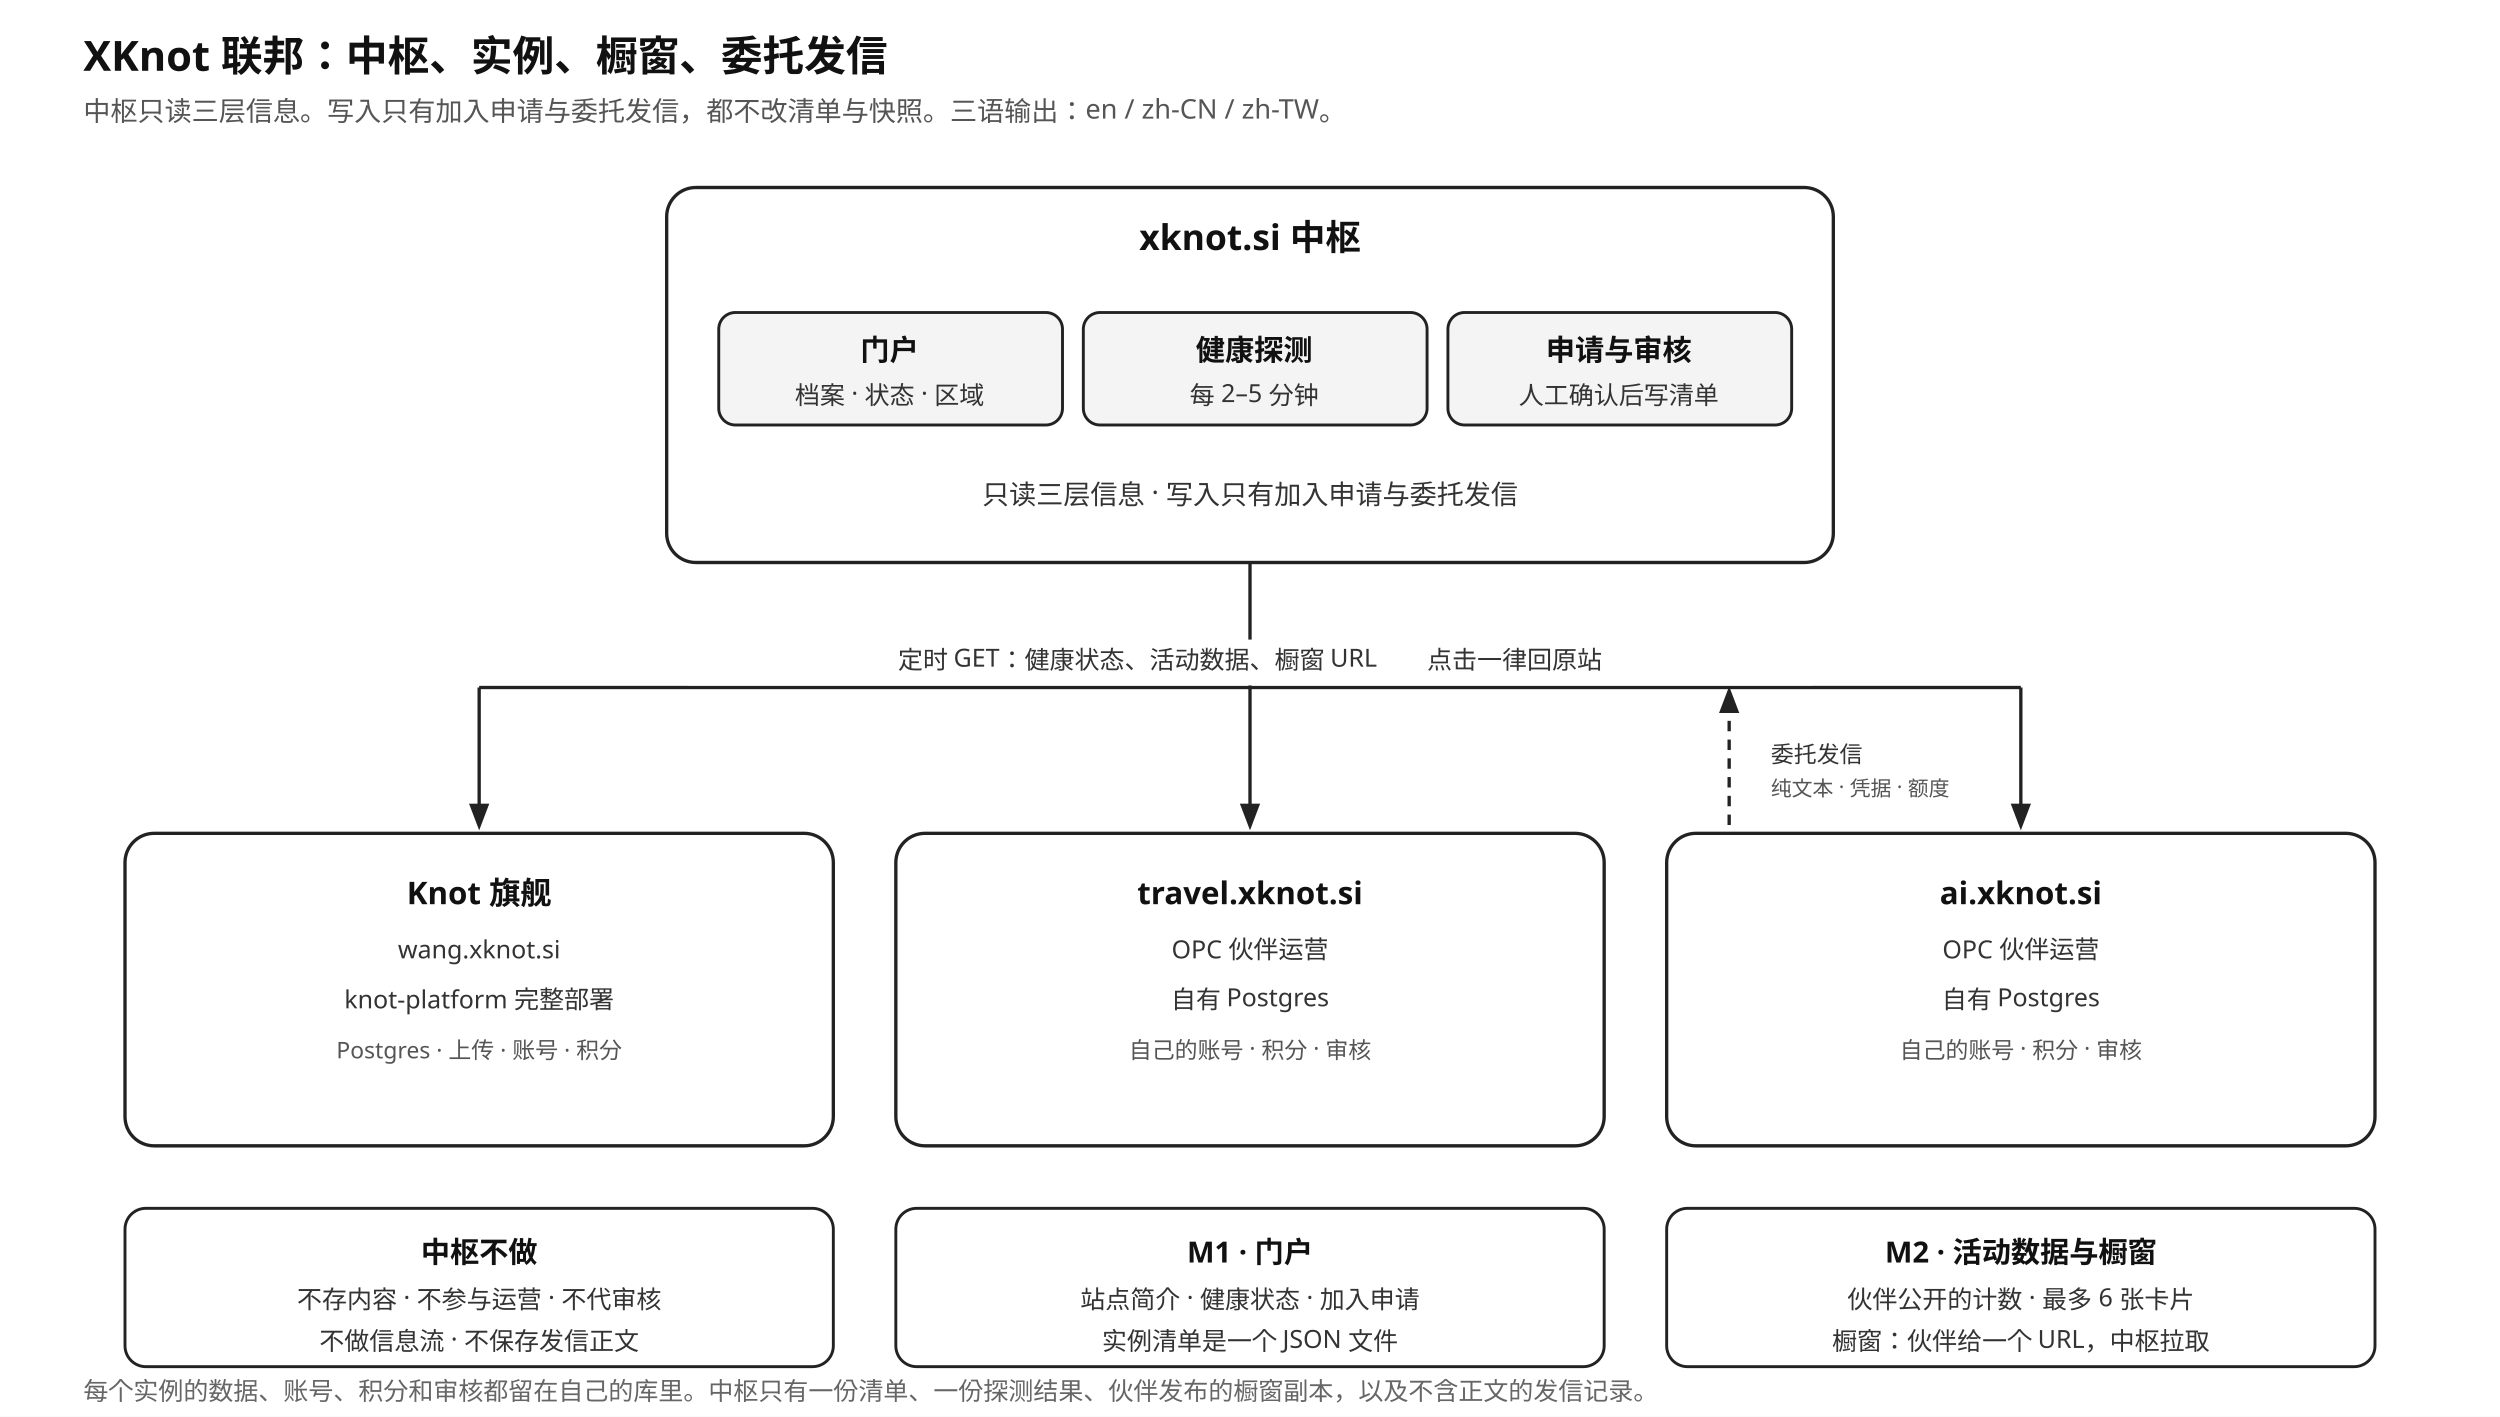
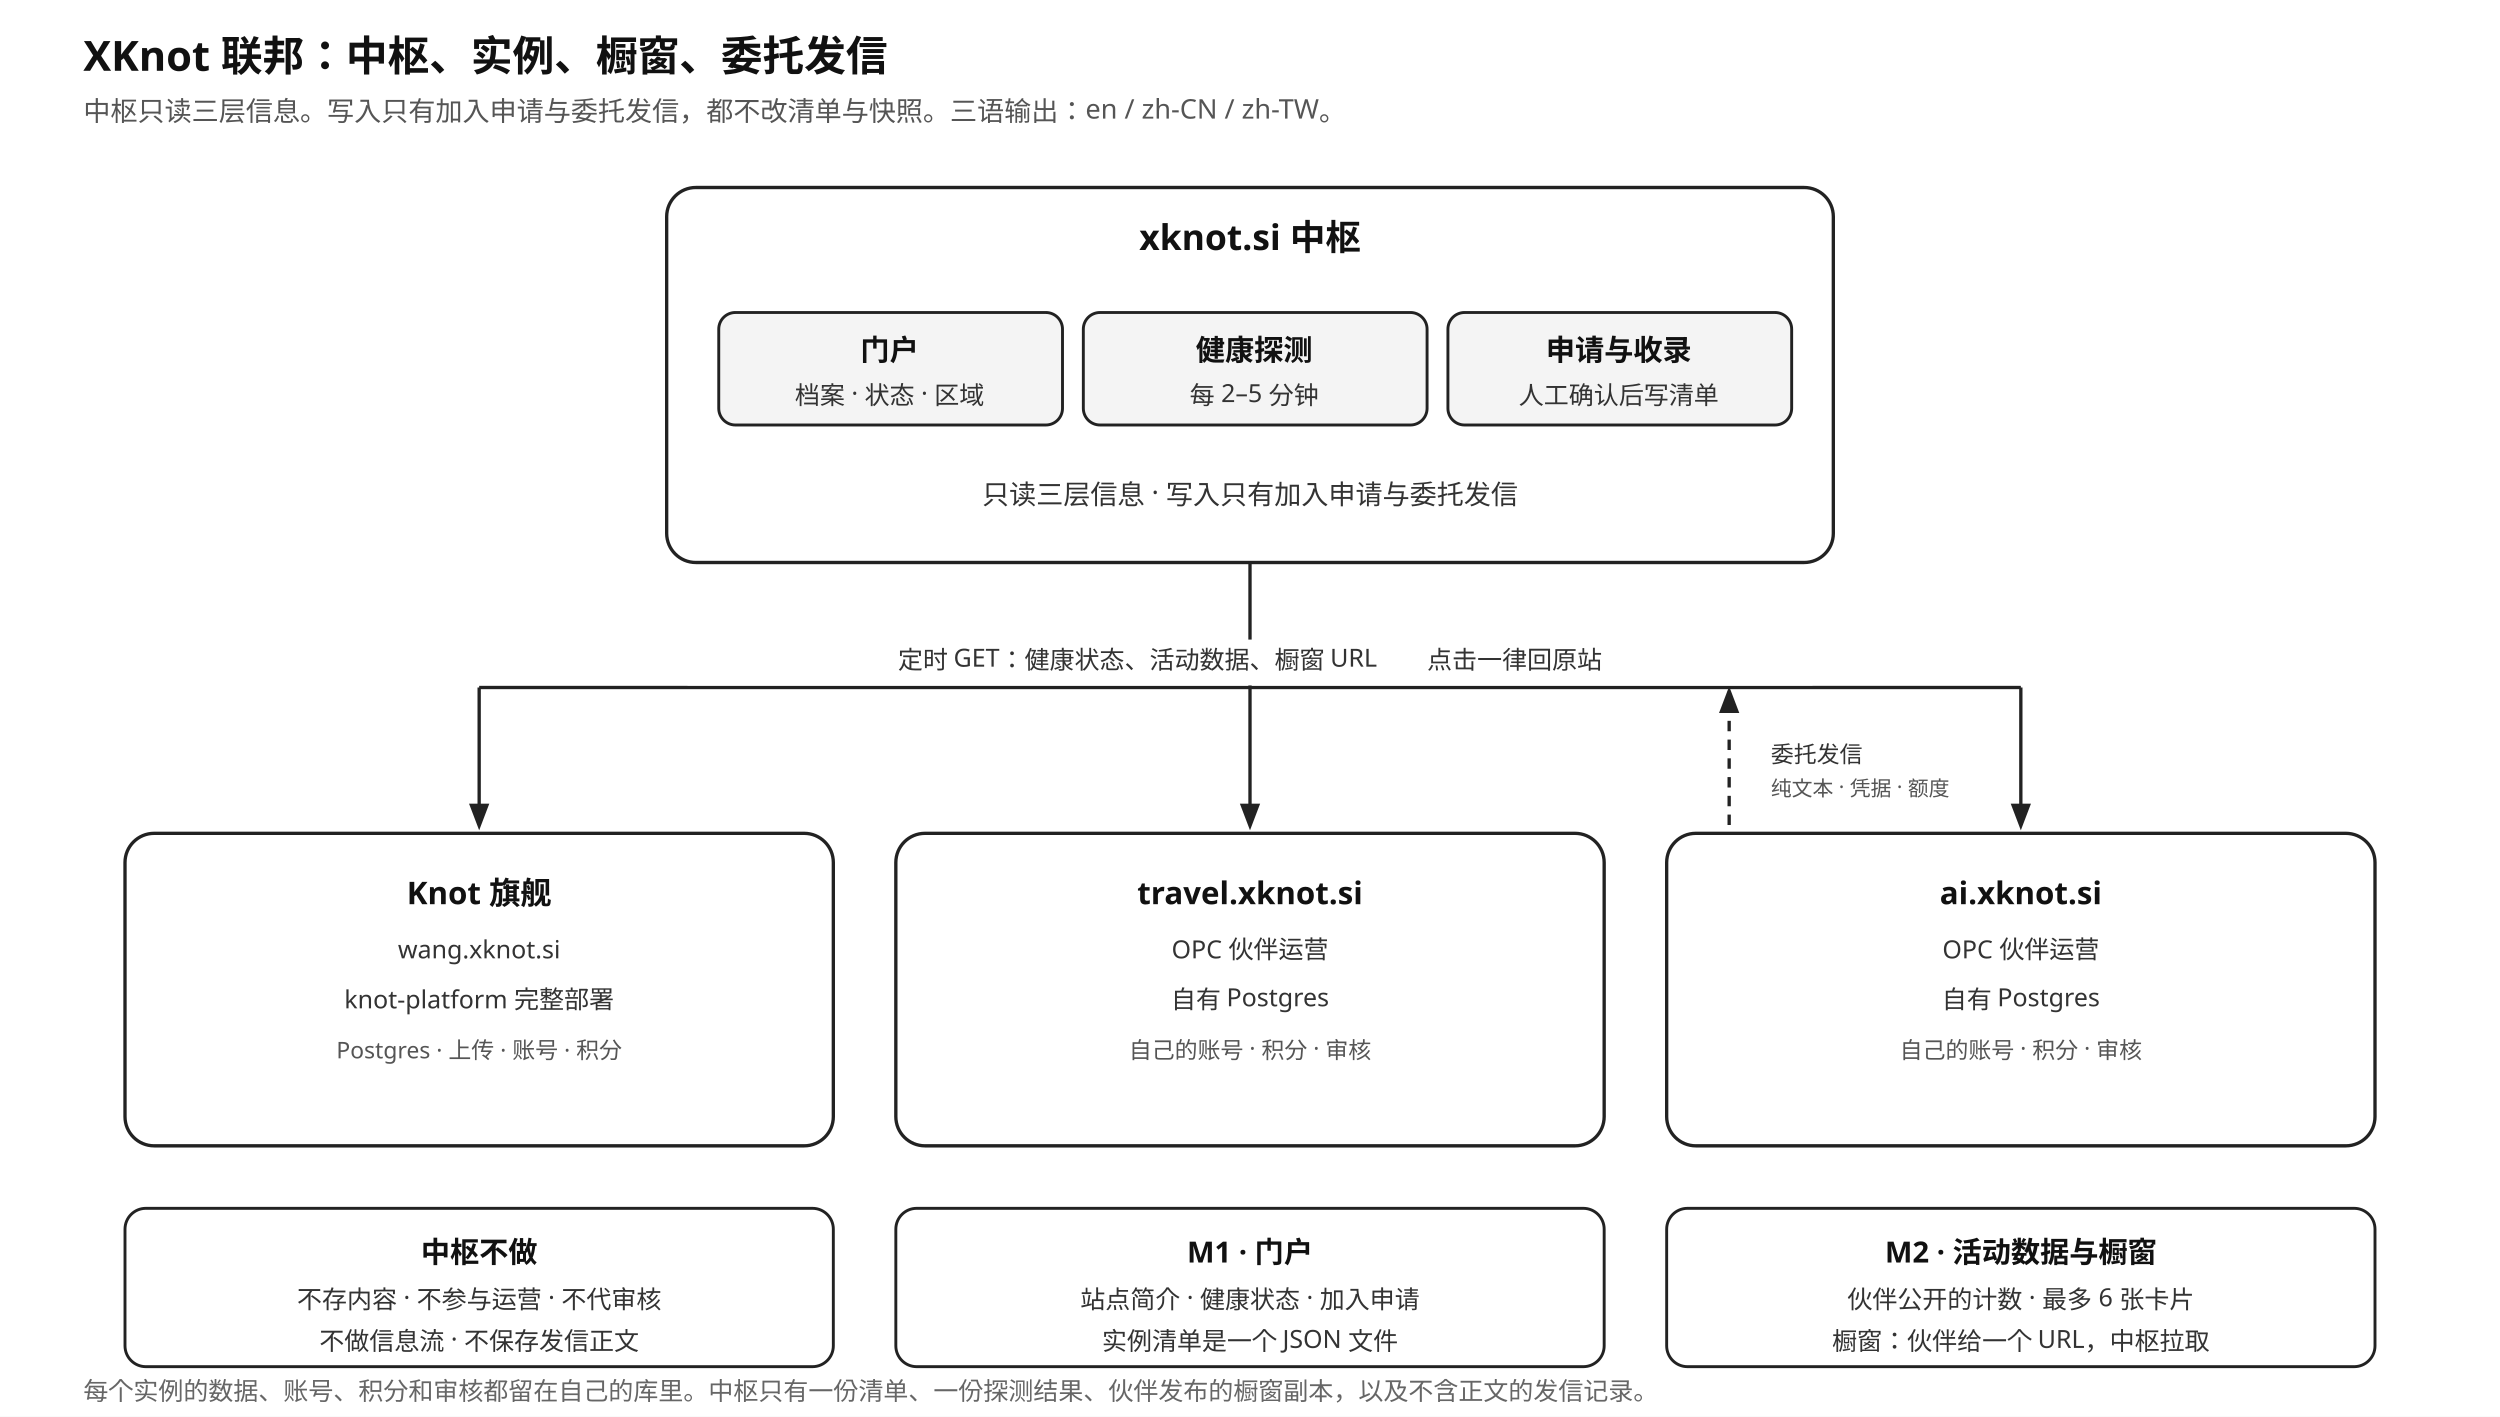
<svg xmlns="http://www.w3.org/2000/svg" width="1200" height="680" viewBox="0 0 1200 680">
  <defs>
    <marker id="arrow" viewBox="0 0 10 10" refX="8" refY="5" markerWidth="8" markerHeight="8" orient="auto">
      <path d="M 0 1.2 L 10 5 L 0 8.8 Z" fill="#222" />
    </marker>
  </defs>
  <rect width="1200" height="680" fill="#ffffff" />
  <rect x="320" y="90" width="560" height="180" rx="14" fill="#ffffff" stroke="#222" stroke-width="1.6" />
  <g fill="#f4f4f4" stroke="#222" stroke-width="1.4">
    <rect x="345" y="150" width="165" height="54" rx="8" />
    <rect x="520" y="150" width="165" height="54" rx="8" />
    <rect x="695" y="150" width="165" height="54" rx="8" />
  </g>
  <rect x="60" y="400" width="340" height="150" rx="14" fill="#ffffff" stroke="#222" stroke-width="1.6" />
  <rect x="430" y="400" width="340" height="150" rx="14" fill="#ffffff" stroke="#222" stroke-width="1.6" />
  <rect x="800" y="400" width="340" height="150" rx="14" fill="#ffffff" stroke="#222" stroke-width="1.6" />
  <g fill="none" stroke="#222" stroke-width="1.6">
    <line x1="600" y1="270" x2="600" y2="330" />
    <line x1="230" y1="330" x2="970" y2="330" />
    <line x1="230" y1="330" x2="230" y2="396" marker-end="url(#arrow)" />
    <line x1="600" y1="330" x2="600" y2="396" marker-end="url(#arrow)" />
    <line x1="970" y1="330" x2="970" y2="396" marker-end="url(#arrow)" />
    <line x1="830" y1="396" x2="830" y2="332" stroke-dasharray="5 4" marker-end="url(#arrow)" />
  </g>
  <rect x="330" y="307" width="540" height="22" fill="#ffffff" />
  <rect x="60" y="580" width="340" height="76" rx="10" fill="#ffffff" stroke="#222" stroke-width="1.4" />
  <rect x="430" y="580" width="340" height="76" rx="10" fill="#ffffff" stroke="#222" stroke-width="1.4" />
  <rect x="800" y="580" width="340" height="76" rx="10" fill="#ffffff" stroke="#222" stroke-width="1.4" />
  <g font-family="PingFang SC, Hiragino Sans GB, sans-serif" text-anchor="middle">
    <text x="600" y="120" font-size="17" font-weight="600" fill="#111">xknot.si 中枢</text>
    <text x="427" y="173" font-size="14" font-weight="600" fill="#111">门户</text>
    <text x="427" y="194" font-size="12" fill="#333">档案 · 状态 · 区域</text>
    <text x="602" y="173" font-size="14" font-weight="600" fill="#111">健康探测</text>
    <text x="602" y="194" font-size="12" fill="#333">每 2–5 分钟</text>
-     <text x="777" y="173" font-size="14" font-weight="600" fill="#111">申请与审核</text>
+     <text x="777" y="173" font-size="14" font-weight="600" fill="#111">申请与收录</text>
    <text x="777" y="194" font-size="12" fill="#333">人工确认后写清单</text>
    <text x="600" y="242" font-size="13" fill="#333">只读三层信息 · 写入只有加入申请与委托发信</text>
    <text x="230" y="434" font-size="15" font-weight="600" fill="#111">Knot 旗舰</text>
    <text x="230" y="460" font-size="12" fill="#333">wang.xknot.si</text>
    <text x="230" y="484" font-size="12" fill="#333">knot-platform 完整部署</text>
    <text x="230" y="508" font-size="11" fill="#555">Postgres · 上传 · 账号 · 积分</text>
    <text x="600" y="434" font-size="15" font-weight="600" fill="#111">travel.xknot.si</text>
    <text x="600" y="460" font-size="12" fill="#333">OPC 伙伴运营</text>
    <text x="600" y="484" font-size="12" fill="#333">自有 Postgres</text>
    <text x="600" y="508" font-size="11" fill="#555">自己的账号 · 积分 · 审核</text>
    <text x="970" y="434" font-size="15" font-weight="600" fill="#111">ai.xknot.si</text>
    <text x="970" y="460" font-size="12" fill="#333">OPC 伙伴运营</text>
    <text x="970" y="484" font-size="12" fill="#333">自有 Postgres</text>
    <text x="970" y="508" font-size="11" fill="#555">自己的账号 · 积分 · 审核</text>
    <text x="600" y="321" font-size="12" fill="#333">定时 GET：健康状态、活动数据、橱窗 URL　　点击一律回原站</text>
    <text x="850" y="366" font-size="11" fill="#333" text-anchor="start">委托发信</text>
    <text x="850" y="382" font-size="10" fill="#555" text-anchor="start">纯文本 · 凭据 · 额度</text>
    <text x="230" y="606" font-size="14" font-weight="600" fill="#111">中枢不做</text>
    <text x="230" y="628" font-size="12" fill="#333">不存内容 · 不参与运营 · 不代审核</text>
    <text x="230" y="648" font-size="12" fill="#333">不做信息流 · 不保存发信正文</text>
    <text x="600" y="606" font-size="14" font-weight="600" fill="#111">M1 · 门户</text>
    <text x="600" y="628" font-size="12" fill="#333">站点简介 · 健康状态 · 加入申请</text>
    <text x="600" y="648" font-size="12" fill="#333">实例清单是一个 JSON 文件</text>
    <text x="970" y="606" font-size="14" font-weight="600" fill="#111">M2 · 活动数据与橱窗</text>
    <text x="970" y="628" font-size="12" fill="#333">伙伴公开的计数 · 最多 6 张卡片</text>
    <text x="970" y="648" font-size="12" fill="#333">橱窗：伙伴给一个 URL，中枢拉取</text>
  </g>
  <g font-family="PingFang SC, Hiragino Sans GB, sans-serif" text-anchor="start">
    <text x="40" y="34" font-size="20" font-weight="600" fill="#111">XKnot 联邦：中枢、实例、橱窗、委托发信</text>
    <text x="40" y="58" font-size="13" fill="#555">中枢只读三层信息。写入只有加入申请与委托发信，都不改清单与快照。三语输出：en / zh-CN / zh-TW。</text>
    <text x="40" y="672" font-size="12" fill="#666">每个实例的数据、账号、积分和审核都留在自己的库里。中枢只有一份清单、一份探测结果、伙伴发布的橱窗副本，以及不含正文的发信记录。</text>
  </g>
</svg>
